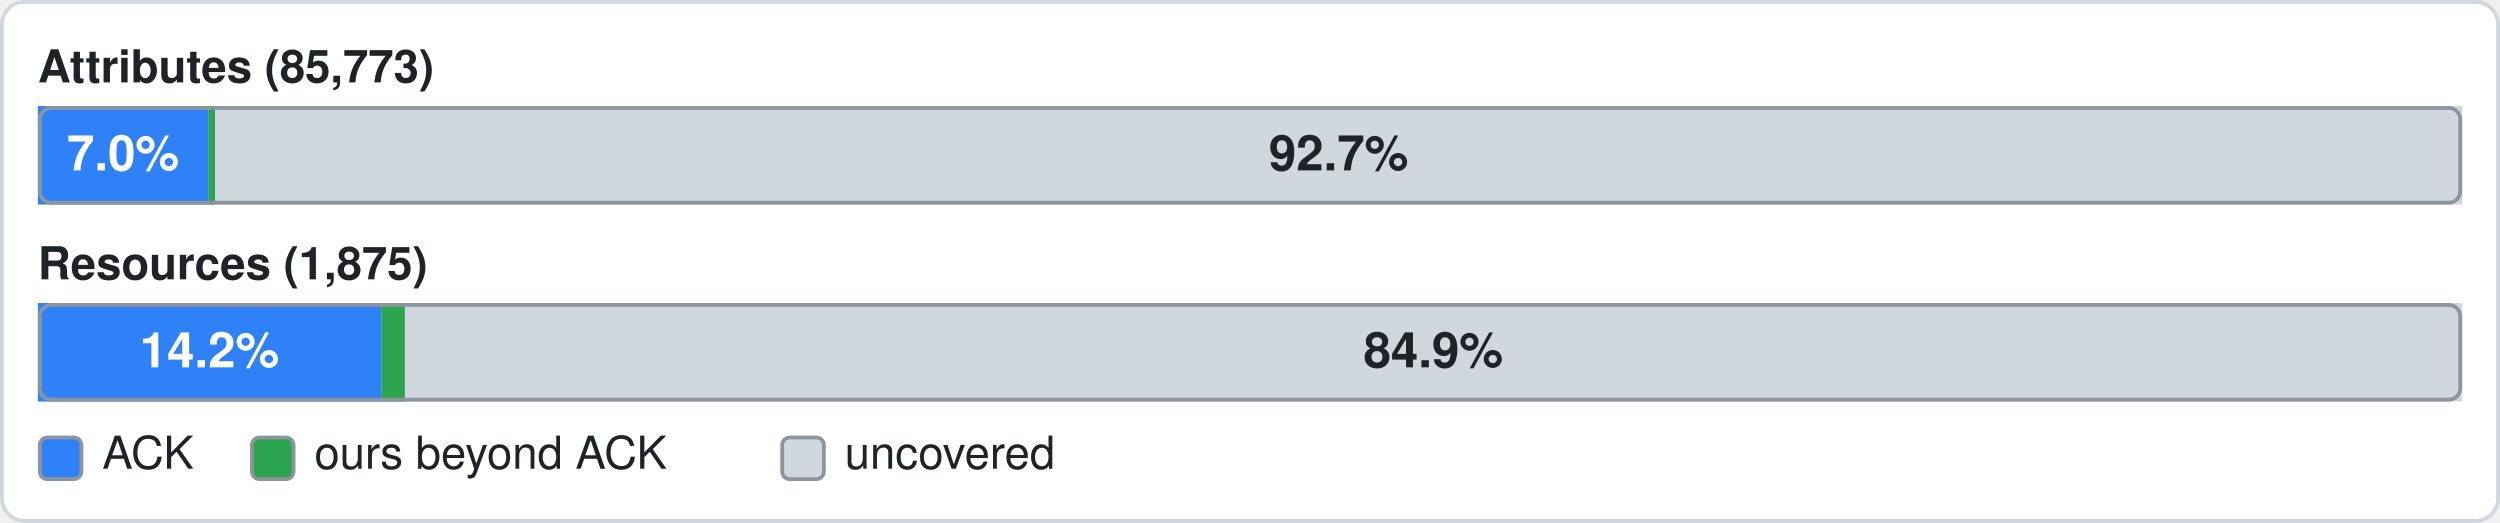
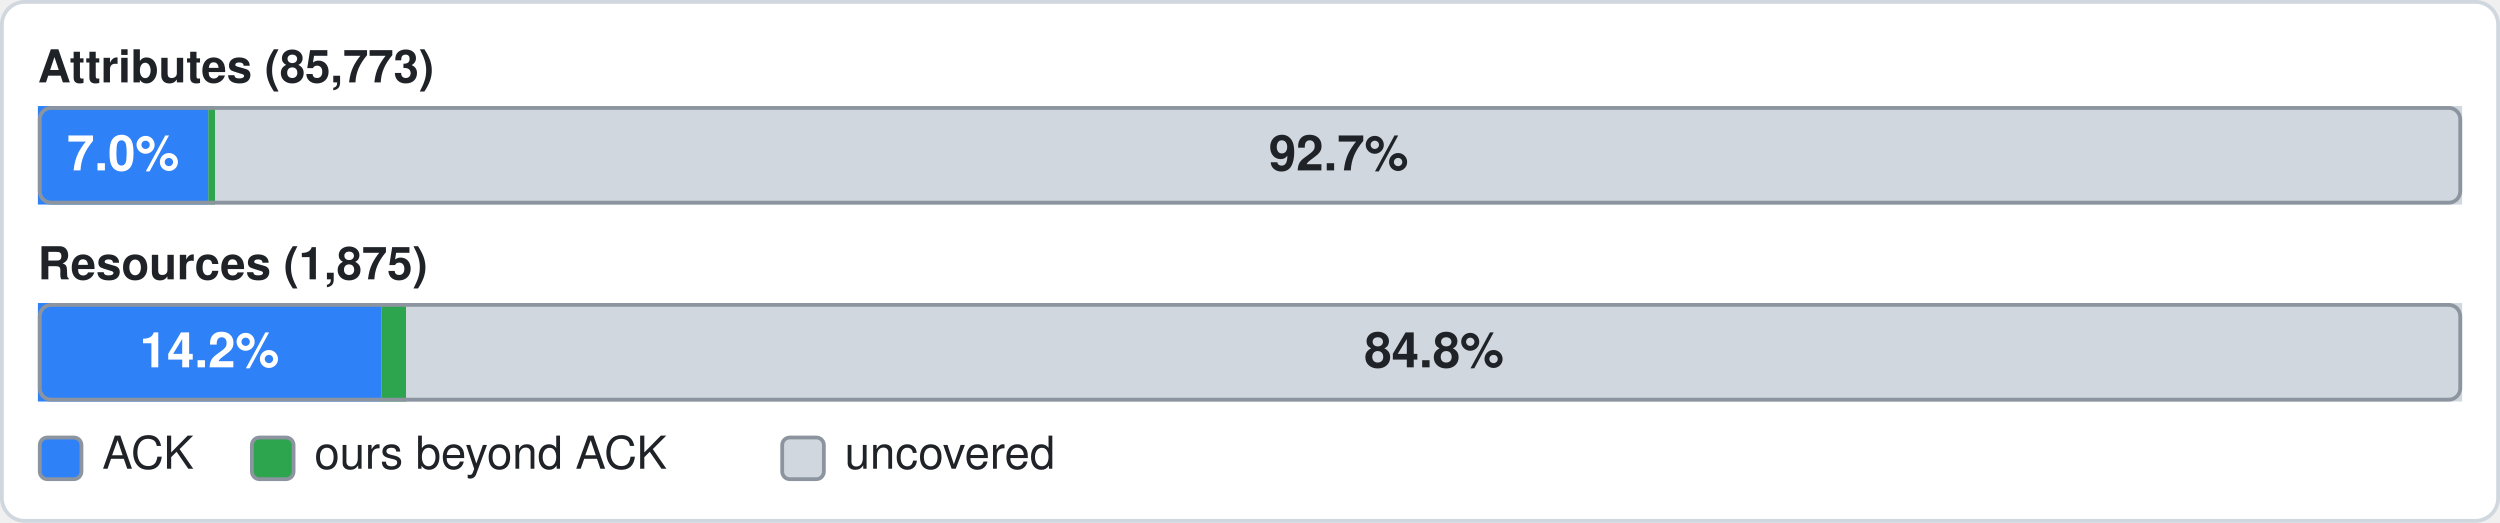
- <svg xmlns="http://www.w3.org/2000/svg" width="660" height="138" viewBox="0 0 660 138" role="img" aria-label="All services: official 7.0%, ours beyond official 0.3%, uncovered 92.7% of 85773 attributes; resources: official 14.2%, ours beyond official 1.0%, uncovered 84.9% of 1875">
+ <svg xmlns="http://www.w3.org/2000/svg" width="660" height="138" viewBox="0 0 660 138" role="img" aria-label="All services: official 7.0%, ours beyond official 0.3%, uncovered 92.7% of 85773 attributes; resources: official 14.2%, ours beyond official 1.0%, uncovered 84.8% of 1875">
  <rect x="0.5" y="0.5" width="659" height="137" rx="6" fill="#ffffff" stroke="#d0d7de" />
  <text x="10" y="19" font-family="-apple-system,BlinkMacSystemFont,'Segoe UI',Helvetica,Arial,sans-serif" font-size="12" font-weight="600" fill="#1f2328" dominant-baseline="central">Attributes (85,773)</text>
  <rect x="10" y="28" width="640" height="26" rx="3" fill="#d0d7de" />
  <rect x="10" y="28" width="45" height="26" fill="#2f81f7" />
  <text x="32.5" y="42" font-family="-apple-system,BlinkMacSystemFont,'Segoe UI',Helvetica,Arial,sans-serif" font-size="13" font-weight="600" fill="#ffffff" text-anchor="middle" dominant-baseline="central">7.0%</text>
  <rect x="55" y="28" width="1.8" height="26" fill="#2da44e" />
  <rect x="56.8" y="28" width="593.2" height="26" fill="#d0d7de" />
  <text x="353.4" y="42" font-family="-apple-system,BlinkMacSystemFont,'Segoe UI',Helvetica,Arial,sans-serif" font-size="13" font-weight="600" fill="#1f2328" text-anchor="middle" dominant-baseline="central">92.7%</text>
  <rect x="10.5" y="28.5" width="639" height="25" rx="3" fill="none" stroke="#8c959f" />
  <text x="10" y="71" font-family="-apple-system,BlinkMacSystemFont,'Segoe UI',Helvetica,Arial,sans-serif" font-size="12" font-weight="600" fill="#1f2328" dominant-baseline="central">Resources (1,875)</text>
  <rect x="10" y="80" width="640" height="26" rx="3" fill="#d0d7de" />
  <rect x="10" y="80" width="90.7" height="26" fill="#2f81f7" />
  <text x="55.3" y="94" font-family="-apple-system,BlinkMacSystemFont,'Segoe UI',Helvetica,Arial,sans-serif" font-size="13" font-weight="600" fill="#ffffff" text-anchor="middle" dominant-baseline="central">14.2%</text>
-   <rect x="100.7" y="80" width="6.2" height="26" fill="#2da44e" />
-   <rect x="106.9" y="80" width="543.1" height="26" fill="#d0d7de" />
-   <text x="378.4" y="94" font-family="-apple-system,BlinkMacSystemFont,'Segoe UI',Helvetica,Arial,sans-serif" font-size="13" font-weight="600" fill="#1f2328" text-anchor="middle" dominant-baseline="central">84.9%</text>
+   <rect x="100.7" y="80" width="6.5" height="26" fill="#2da44e" />
+   <rect x="107.2" y="80" width="542.8" height="26" fill="#d0d7de" />
+   <text x="378.6" y="94" font-family="-apple-system,BlinkMacSystemFont,'Segoe UI',Helvetica,Arial,sans-serif" font-size="13" font-weight="600" fill="#1f2328" text-anchor="middle" dominant-baseline="central">84.8%</text>
  <rect x="10.5" y="80.5" width="639" height="25" rx="3" fill="none" stroke="#8c959f" />
  <rect x="10.5" y="115.5" width="11" height="11" rx="2" fill="#2f81f7" stroke="#8c959f" />
  <text x="27" y="121" font-family="-apple-system,BlinkMacSystemFont,'Segoe UI',Helvetica,Arial,sans-serif" font-size="12" fill="#1f2328" dominant-baseline="central">ACK</text>
  <rect x="66.5" y="115.5" width="11" height="11" rx="2" fill="#2da44e" stroke="#8c959f" />
  <text x="83" y="121" font-family="-apple-system,BlinkMacSystemFont,'Segoe UI',Helvetica,Arial,sans-serif" font-size="12" fill="#1f2328" dominant-baseline="central">ours beyond ACK</text>
  <rect x="206.5" y="115.5" width="11" height="11" rx="2" fill="#d0d7de" stroke="#8c959f" />
  <text x="223" y="121" font-family="-apple-system,BlinkMacSystemFont,'Segoe UI',Helvetica,Arial,sans-serif" font-size="12" fill="#1f2328" dominant-baseline="central">uncovered</text>
</svg>
